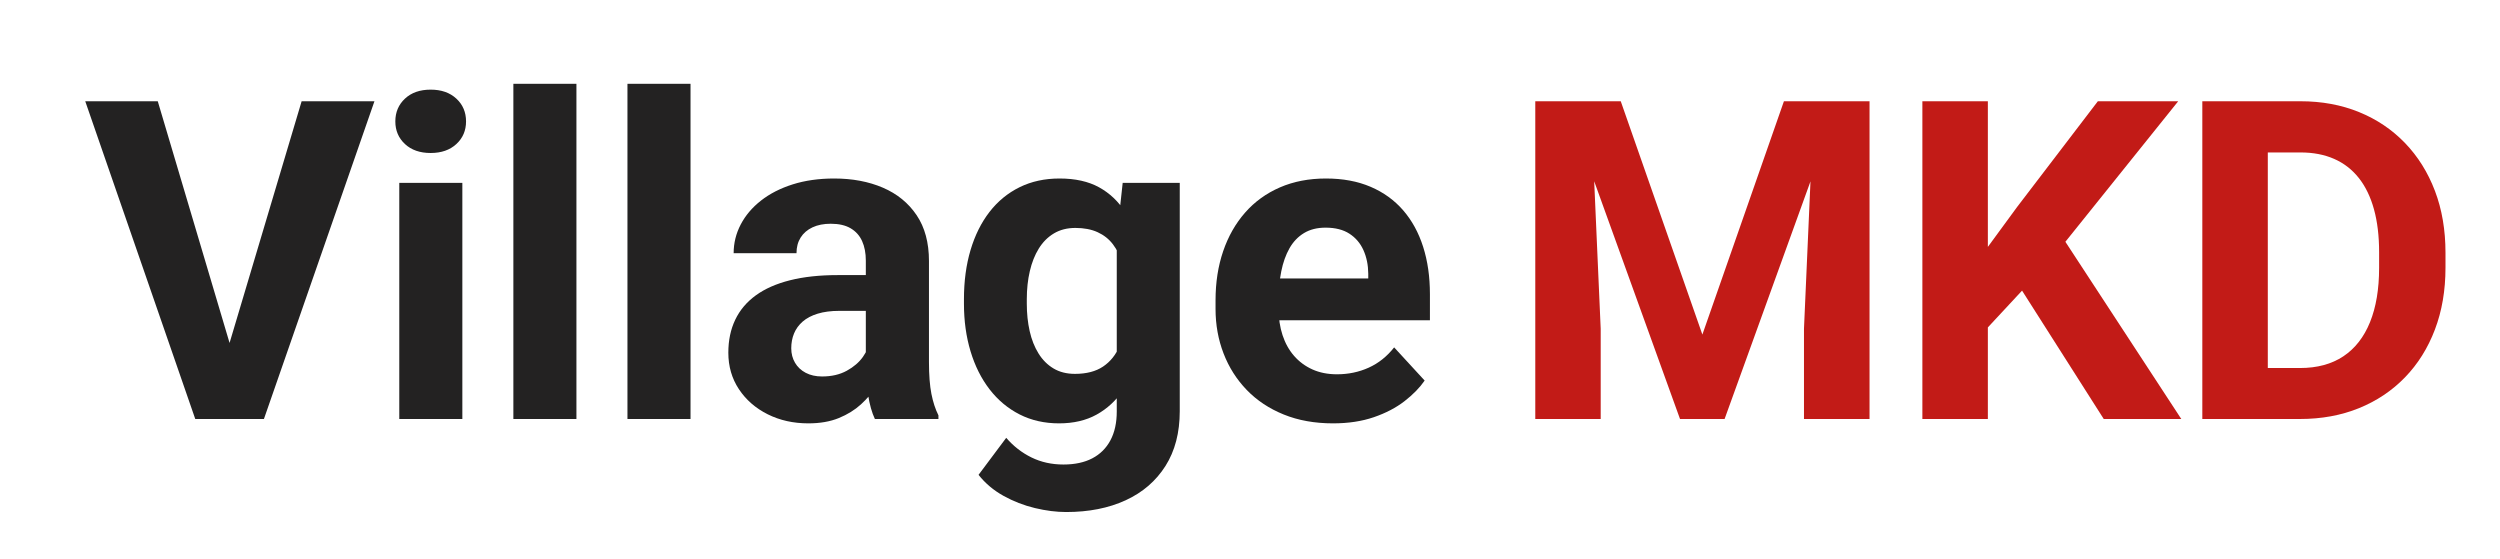
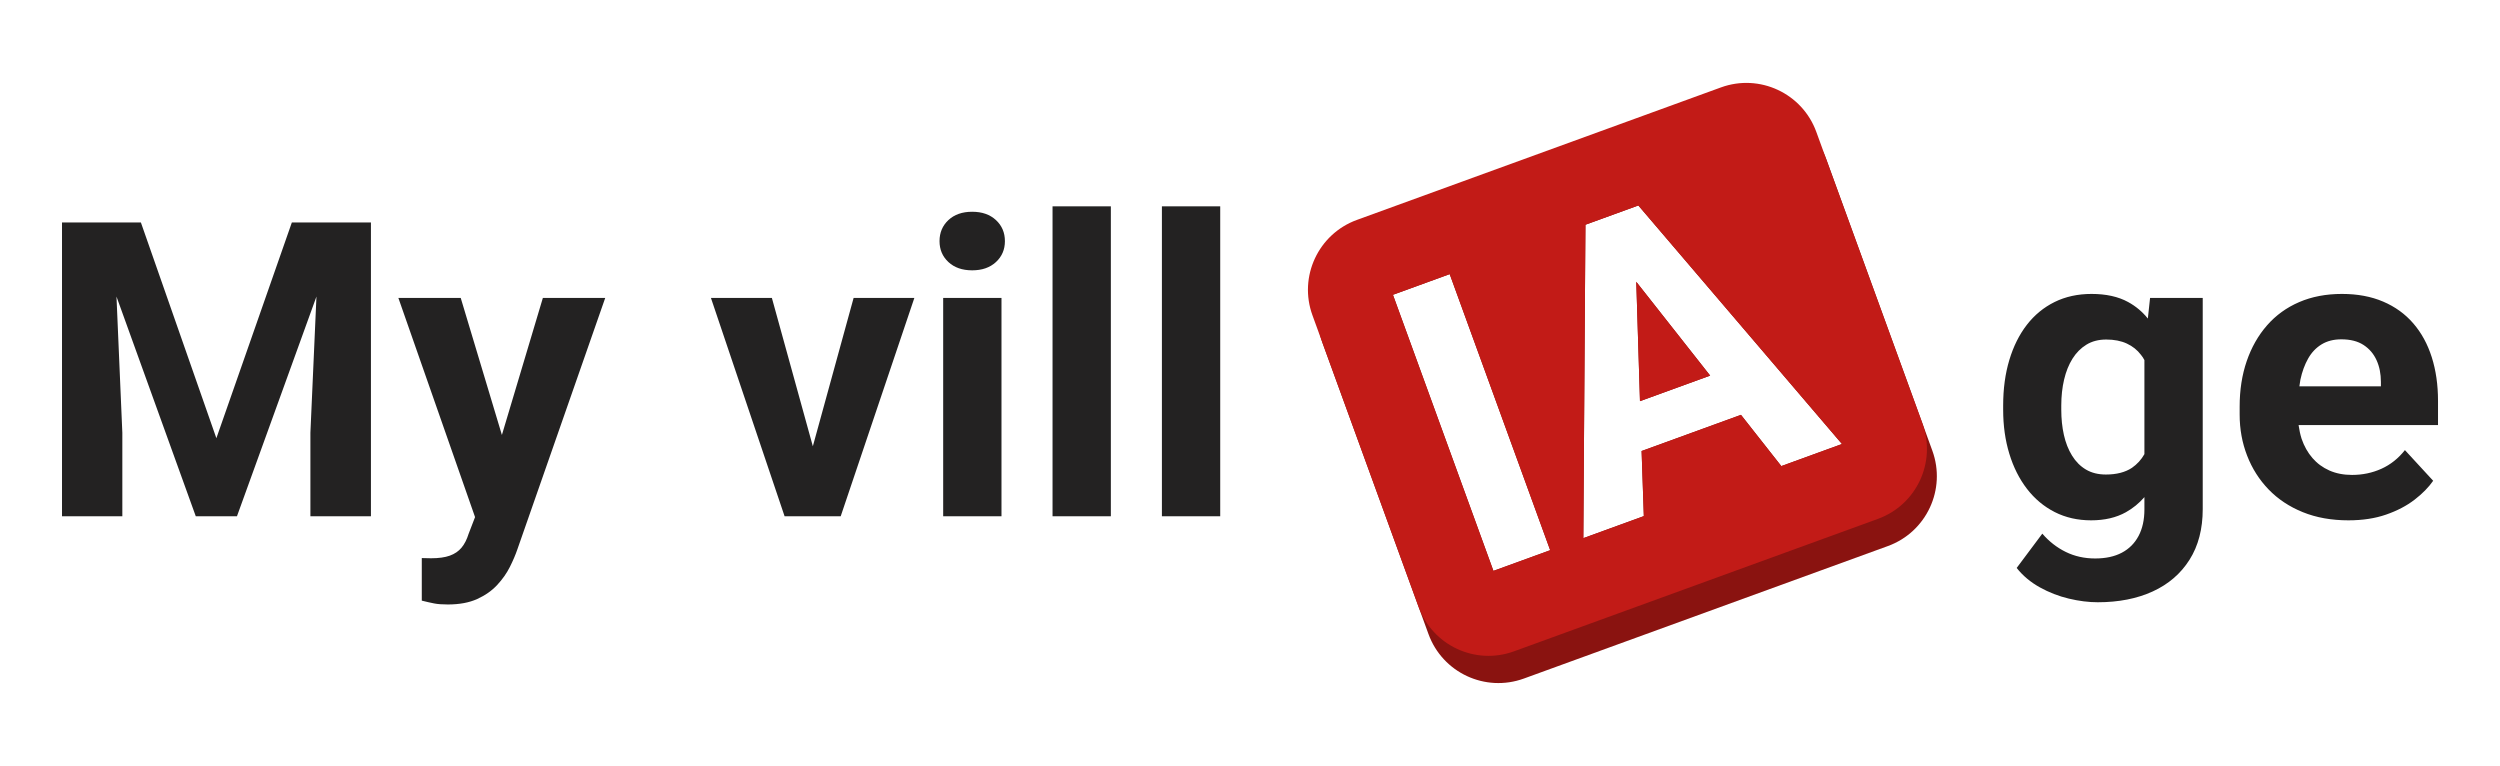
- <svg xmlns="http://www.w3.org/2000/svg" viewBox="0 18 358 80" role="img" aria-labelledby="title desc">
-   <path d="M32.456 68.511 43.194 32.5H53.621L37.794 78.0H30.914ZM22.592 32.5 33.29 68.511 34.904 78.0H27.961L12.208 32.5Z" fill="#232222" />
-   <path d="M66.208 44.188V78.0H57.177V44.188ZM56.612 35.388Q56.612 33.41 57.991 32.124Q59.369 30.837 61.67 30.837Q63.962 30.837 65.35 32.124Q66.738 33.41 66.738 35.388Q66.738 37.346 65.35 38.627Q63.962 39.909 61.67 39.909Q59.369 39.909 57.991 38.627Q56.612 37.346 56.612 35.388Z" fill="#232222" />
-   <path d="M82.545 30.0V78.0H73.515V30.0Z" fill="#232222" />
-   <path d="M98.883 30.0V78.0H89.852V30.0Z" fill="#232222" />
-   <path d="M123.986 70.377V55.321Q123.986 53.702 123.453 52.524Q122.921 51.347 121.814 50.693Q120.708 50.04 118.957 50.04Q117.447 50.04 116.346 50.557Q115.245 51.074 114.652 52.017Q114.058 52.961 114.058 54.261H105.058Q105.058 52.089 106.07 50.149Q107.082 48.209 108.974 46.724Q110.867 45.239 113.521 44.401Q116.174 43.562 119.449 43.562Q123.369 43.562 126.43 44.876Q129.491 46.19 131.259 48.811Q133.028 51.433 133.028 55.383V69.842Q133.028 72.63 133.377 74.399Q133.727 76.167 134.384 77.479V78.0H125.283Q124.634 76.619 124.31 74.545Q123.986 72.471 123.986 70.377ZM125.176 57.394 125.239 62.515H120.199Q118.408 62.515 117.095 62.917Q115.783 63.318 114.946 64.046Q114.11 64.774 113.709 65.745Q113.307 66.716 113.307 67.876Q113.307 69.025 113.846 69.946Q114.385 70.867 115.382 71.389Q116.38 71.911 117.722 71.911Q119.764 71.911 121.255 71.093Q122.747 70.275 123.579 69.095Q124.412 67.914 124.442 66.849L126.805 70.668Q126.311 71.938 125.459 73.32Q124.607 74.702 123.294 75.901Q121.981 77.1 120.127 77.862Q118.273 78.625 115.756 78.625Q112.53 78.625 109.931 77.324Q107.332 76.022 105.814 73.735Q104.297 71.449 104.297 68.509Q104.297 65.854 105.286 63.786Q106.274 61.719 108.232 60.296Q110.189 58.874 113.129 58.134Q116.068 57.394 119.94 57.394Z" fill="#232222" />
-   <path d="M160.769 44.188H168.941V76.879Q168.941 81.496 166.895 84.726Q164.85 87.957 161.192 89.64Q157.534 91.323 152.68 91.323Q150.57 91.323 148.2 90.755Q145.83 90.186 143.702 89.006Q141.574 87.826 140.128 85.998L144.091 80.697Q145.644 82.498 147.708 83.508Q149.771 84.519 152.285 84.519Q154.718 84.519 156.411 83.636Q158.104 82.753 159.012 81.055Q159.92 79.357 159.92 76.927V52.006ZM138.038 61.49V60.834Q138.038 56.98 138.981 53.808Q139.924 50.636 141.701 48.344Q143.478 46.052 146.01 44.807Q148.542 43.562 151.721 43.562Q155.099 43.562 157.383 44.82Q159.668 46.078 161.128 48.367Q162.589 50.656 163.42 53.763Q164.251 56.869 164.732 60.556V62.012Q164.261 65.54 163.319 68.562Q162.377 71.584 160.843 73.847Q159.308 76.11 157.04 77.367Q154.771 78.625 151.658 78.625Q148.521 78.625 146.004 77.344Q143.488 76.062 141.706 73.75Q139.924 71.438 138.981 68.307Q138.038 65.177 138.038 61.49ZM147.038 60.834V61.49Q147.038 63.598 147.448 65.414Q147.857 67.231 148.713 68.611Q149.569 69.992 150.865 70.765Q152.16 71.538 153.933 71.538Q156.405 71.538 157.963 70.489Q159.52 69.439 160.301 67.587Q161.082 65.736 161.22 63.349V59.248Q161.152 57.297 160.692 55.708Q160.233 54.12 159.377 52.992Q158.522 51.864 157.183 51.252Q155.844 50.64 153.995 50.64Q152.234 50.64 150.923 51.423Q149.611 52.206 148.755 53.592Q147.9 54.977 147.469 56.83Q147.038 58.684 147.038 60.834Z" fill="#232222" />
-   <path d="M190.889 78.625Q186.955 78.625 183.831 77.358Q180.707 76.092 178.533 73.841Q176.36 71.59 175.213 68.611Q174.066 65.632 174.066 62.239V61.011Q174.066 57.161 175.158 53.969Q176.25 50.777 178.301 48.443Q180.352 46.108 183.284 44.835Q186.215 43.562 189.885 43.562Q193.489 43.562 196.267 44.749Q199.045 45.935 200.934 48.117Q202.823 50.298 203.794 53.346Q204.765 56.393 204.765 60.125V63.862H177.906V57.873H195.935V57.181Q195.916 55.312 195.246 53.823Q194.576 52.333 193.239 51.466Q191.901 50.599 189.821 50.599Q188.022 50.599 186.736 51.374Q185.451 52.15 184.655 53.552Q183.859 54.955 183.478 56.854Q183.097 58.753 183.097 61.011V62.239Q183.097 64.285 183.663 66.003Q184.229 67.721 185.314 68.965Q186.399 70.209 187.941 70.904Q189.483 71.598 191.456 71.598Q193.904 71.598 196.008 70.645Q198.112 69.691 199.642 67.746L204.01 72.496Q202.959 74.025 201.134 75.441Q199.308 76.856 196.739 77.74Q194.169 78.625 190.889 78.625Z" fill="#232222" />
-   <path d="M224.152 32.5H232.092L243.78 65.91L255.458 32.5H263.408L246.961 78.0H240.578ZM219.853 32.5H227.783L229.22 65.078V78.0H219.853ZM259.766 32.5H267.718V78.0H258.33V65.078Z" fill="#c21b17" />
-   <path d="M284.661 32.5V78.0H275.284V32.5ZM311.918 32.5 293.88 54.968 283.467 66.169 281.789 57.275 288.836 47.658 300.412 32.5ZM301.257 78.0 287.864 56.956 294.804 51.158 312.361 78.0Z" fill="#c21b17" />
-   <path d="M329.357 78.0H319.455L319.517 70.701H329.357Q333.046 70.701 335.566 69.025Q338.085 67.348 339.387 64.132Q340.689 60.916 340.689 56.35V54.119Q340.689 50.636 339.953 47.97Q339.216 45.305 337.785 43.492Q336.354 41.679 334.252 40.754Q332.151 39.83 329.433 39.83H319.267V32.5H329.433Q334.007 32.5 337.811 34.048Q341.615 35.596 344.393 38.477Q347.171 41.359 348.682 45.333Q350.194 49.308 350.194 54.182V56.35Q350.194 61.203 348.682 65.187Q347.171 69.172 344.393 72.038Q341.616 74.904 337.798 76.452Q333.98 78.0 329.357 78.0ZM324.749 32.5V78.0H315.372V32.5Z" fill="#c21b17" />
+ <svg xmlns="http://www.w3.org/2000/svg" viewBox="0 -83.27 403.21 123.54" role="img" aria-labelledby="title desc">
+   <path d="M10.0 -47.385H22.725L34.897 -12.595L47.069 -47.385H59.826V0.0H50.063V-13.474L51.039 -35.441L38.216 0.0H31.577L18.787 -35.441L19.731 -13.474V0.0H10.0ZM74.309 -35.213 80.948 -13.116 87.554 -35.213H97.611L83.454 5.305Q82.998 6.639 82.233 8.169Q81.468 9.698 80.183 11.082Q78.897 12.465 76.961 13.343Q75.025 14.222 72.226 14.222Q70.891 14.222 70.045 14.059Q69.199 13.897 68.027 13.604V6.737Q68.385 6.737 68.776 6.753Q69.166 6.769 69.524 6.769Q71.38 6.769 72.551 6.346Q73.723 5.923 74.439 5.061Q75.155 4.198 75.578 2.831L76.619 0.13L64.252 -35.213ZM124.493 -35.213 131.099 -11.293 137.673 -35.213H147.469L135.59 0.0H126.543L114.664 -35.213ZM161.524 -35.213V0.0H152.119V-35.213ZM151.531 -44.377Q151.531 -46.437 152.966 -47.777Q154.401 -49.117 156.798 -49.117Q159.185 -49.117 160.63 -47.777Q162.076 -46.437 162.076 -44.377Q162.076 -42.339 160.63 -41.004Q159.185 -39.67 156.798 -39.67Q154.401 -39.67 152.966 -41.004Q151.531 -42.339 151.531 -44.377ZM179.163 -49.989V0.0H169.758V-49.989ZM196.802 -49.989V0.0H187.397V-49.989Z" fill="#232222" />
+   <g transform="rotate(-20 260.87 -23.69)">
+     <path d="M229.63 -56.05H292.12A12.00 12.00 0 0 1 304.11 -44.05V6.00A12.00 12.00 0 0 1 292.12 18.00H229.63A12.00 12.00 0 0 1 217.63 6.00V-44.05A12.00 12.00 0 0 1 229.63 -56.05ZM240.701 -47.385V0.0H230.958V-47.385ZM280.368 0.0 277.081 -9.991H260.027L256.773 0.0H246.391L263.998 -47.385H273.078L290.782 0.0ZM274.575 -17.639 268.554 -35.929 262.533 -17.639Z" fill="#8a1310" fill-rule="evenodd" />
+     <path d="M229.63 -60.72H292.12A12.00 12.00 0 0 1 304.11 -48.72V1.33A12.00 12.00 0 0 1 292.12 13.33H229.63A12.00 12.00 0 0 1 217.63 1.33V-48.72A12.00 12.00 0 0 1 229.63 -60.72ZM240.701 -47.385V0.0H230.958V-47.385ZM280.368 0.0 277.081 -9.991H260.027L256.773 0.0H246.391L263.998 -47.385H273.078L290.782 0.0ZM274.575 -17.639 268.554 -35.929 262.533 -17.639Z" fill="#c21b17" fill-rule="evenodd" />
+   </g>
+   <path d="M346.771 -35.213H355.265V-1.172Q355.265 3.645 353.133 7.013Q351.001 10.382 347.194 12.123Q343.386 13.864 338.341 13.864Q336.128 13.864 333.671 13.278Q331.214 12.692 328.985 11.456Q326.755 10.219 325.258 8.331L329.392 2.799Q331.019 4.686 333.167 5.744Q335.315 6.802 337.918 6.802Q340.457 6.802 342.214 5.874Q343.972 4.947 344.915 3.173Q345.859 1.399 345.859 -1.107V-3.092Q344.557 -1.595 342.865 -0.651Q340.522 0.651 337.267 0.651Q334.013 0.651 331.393 -0.683Q328.773 -2.018 326.918 -4.426Q325.063 -6.834 324.071 -10.089Q323.078 -13.343 323.078 -17.184V-17.867Q323.078 -21.903 324.071 -25.206Q325.063 -28.509 326.902 -30.885Q328.741 -33.261 331.377 -34.563Q334.013 -35.864 337.333 -35.864Q340.847 -35.864 343.223 -34.563Q345.078 -33.554 346.413 -31.894ZM332.451 -17.867V-17.184Q332.451 -15.003 332.874 -13.116Q333.297 -11.228 334.192 -9.78Q335.087 -8.331 336.438 -7.534Q337.788 -6.737 339.643 -6.737Q342.214 -6.737 343.841 -7.811Q345.111 -8.689 345.859 -10.024V-25.19Q345.631 -25.645 345.306 -26.036Q344.427 -27.207 343.028 -27.858Q341.628 -28.509 339.708 -28.509Q337.853 -28.509 336.503 -27.679Q335.152 -26.849 334.257 -25.417Q333.362 -23.986 332.906 -22.049Q332.451 -20.113 332.451 -17.867ZM378.762 0.651Q374.661 0.651 371.407 -0.667Q368.152 -1.985 365.891 -4.328Q363.629 -6.672 362.425 -9.78Q361.22 -12.888 361.22 -16.403V-17.704Q361.22 -21.707 362.359 -25.027Q363.499 -28.347 365.63 -30.787Q367.762 -33.228 370.821 -34.546Q373.88 -35.864 377.721 -35.864Q381.463 -35.864 384.36 -34.628Q387.256 -33.391 389.225 -31.113Q391.194 -28.835 392.203 -25.662Q393.212 -22.488 393.212 -18.616V-14.71H370.724Q370.886 -13.539 371.212 -12.497Q371.83 -10.707 372.953 -9.405Q374.076 -8.104 375.687 -7.388Q377.298 -6.672 379.348 -6.672Q381.886 -6.672 384.083 -7.664Q386.28 -8.657 387.875 -10.675L392.431 -5.728Q391.324 -4.133 389.421 -2.669Q387.517 -1.204 384.848 -0.277Q382.179 0.651 378.762 0.651ZM370.854 -20.959H384.002V-21.675Q384.002 -23.628 383.302 -25.173Q382.602 -26.719 381.203 -27.631Q379.804 -28.542 377.623 -28.542Q375.768 -28.542 374.434 -27.728Q373.099 -26.915 372.269 -25.45Q371.439 -23.986 371.016 -22.033Q370.919 -21.512 370.854 -20.959Z" fill="#232222" />
</svg>
